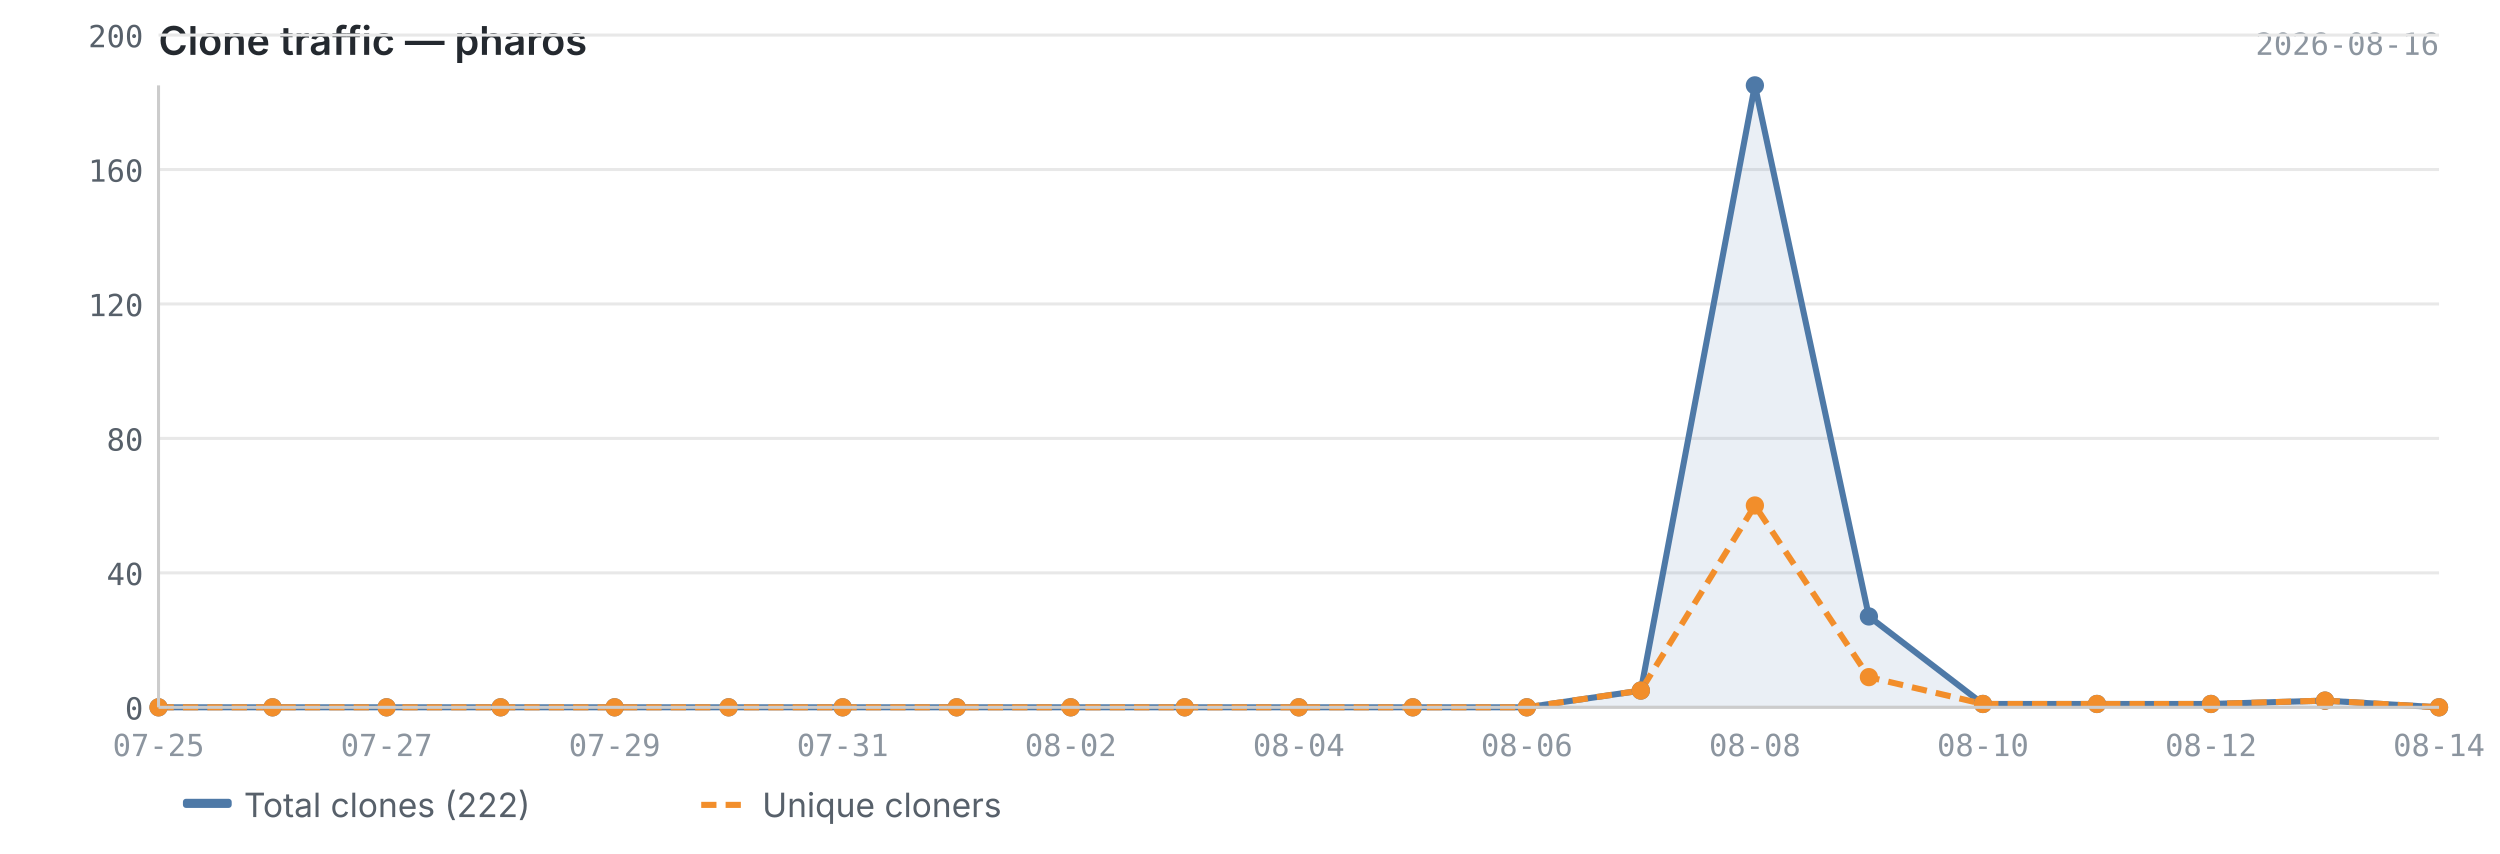
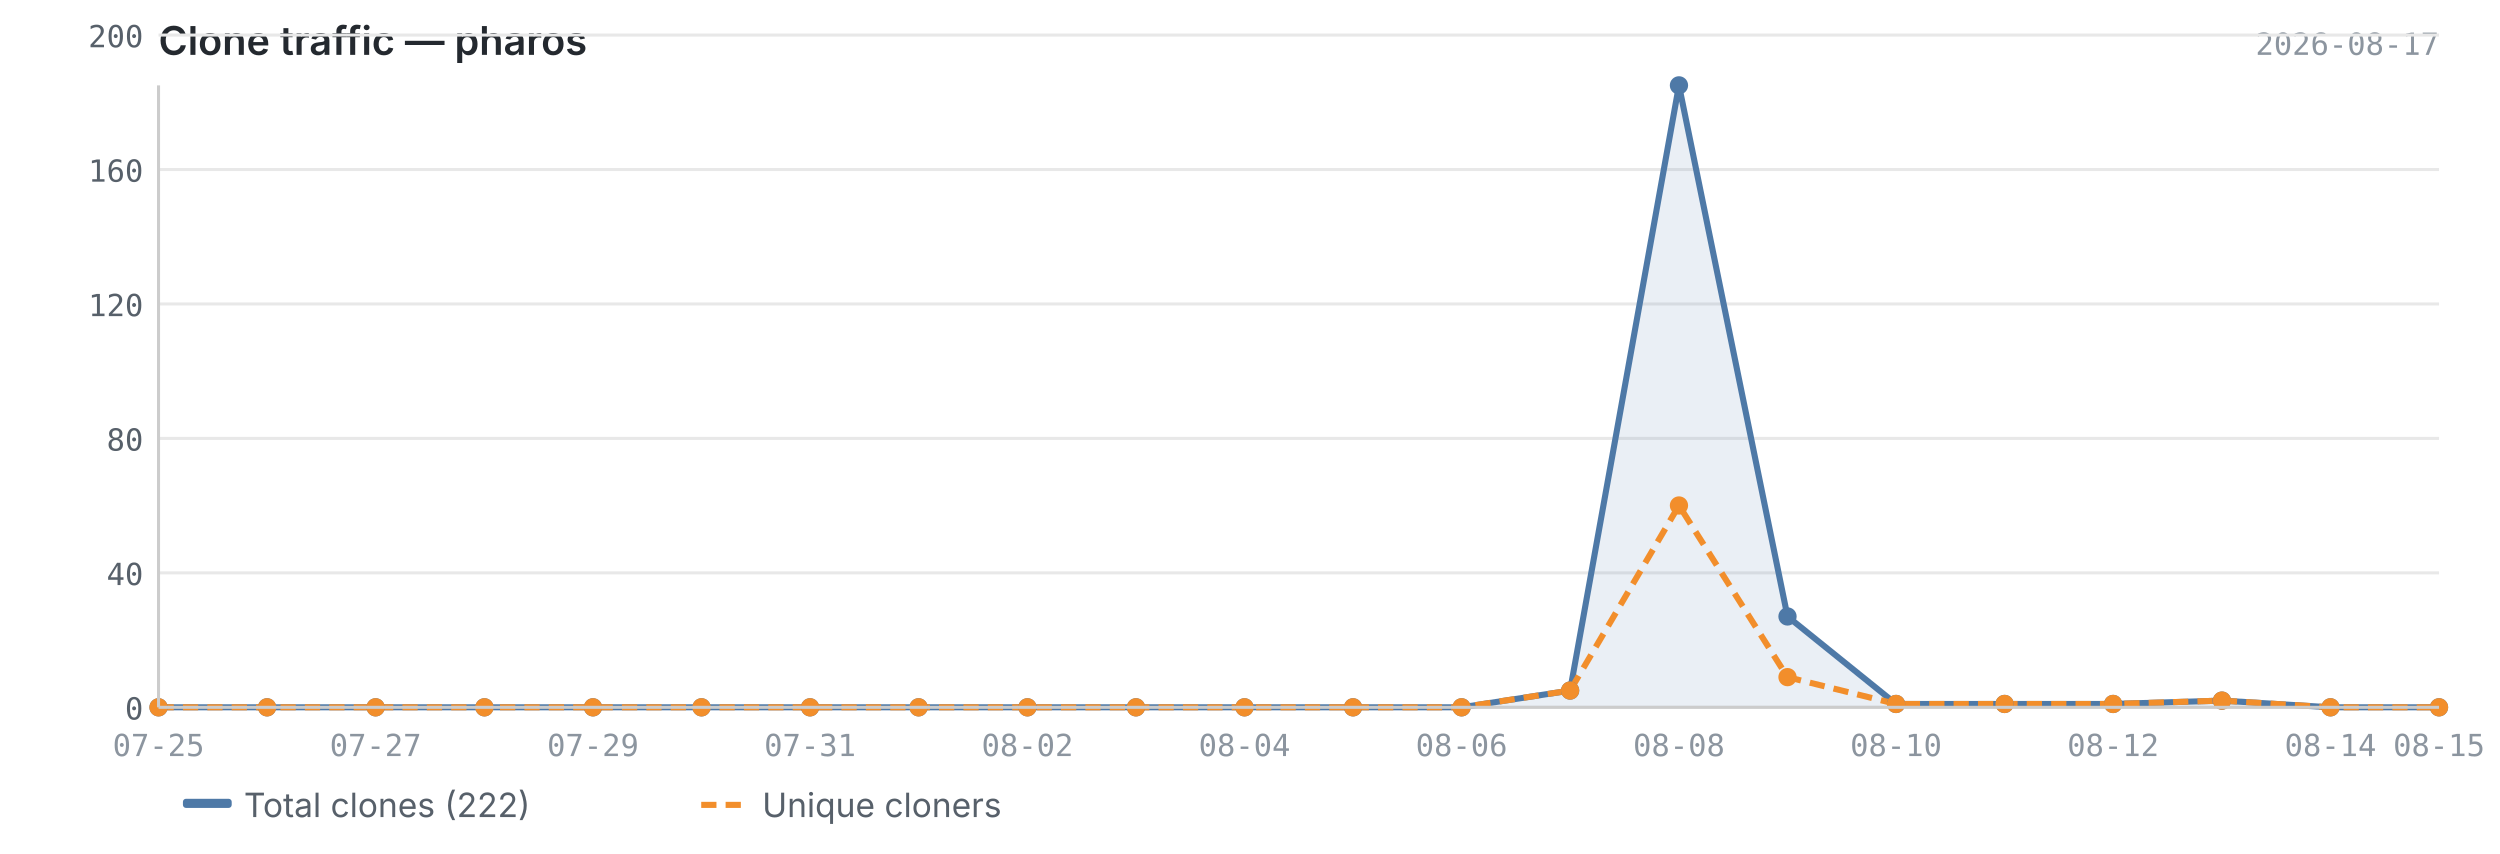
<svg xmlns="http://www.w3.org/2000/svg" viewBox="0 0 820 280" width="820" height="280">
  <text x="52" y="18" font-size="13" font-weight="600" fill="#24292f" font-family="-apple-system, BlinkMacSystemFont, 'Segoe UI', sans-serif">Clone traffic — pharos</text>
-   <text x="800" y="18" font-size="10" fill="#8c959f" font-family="ui-monospace, SFMono-Regular, 'SF Mono', Menlo, monospace" text-anchor="end">2026-08-16</text>
+   <text x="800" y="18" font-size="10" fill="#8c959f" font-family="ui-monospace, SFMono-Regular, 'SF Mono', Menlo, monospace" text-anchor="end">2026-08-17</text>
  <line x1="52" y1="232.0" x2="800" y2="232.0" stroke="#e8e8e8" stroke-width="1" />
  <line x1="52" y1="187.9" x2="800" y2="187.9" stroke="#e8e8e8" stroke-width="1" />
  <line x1="52" y1="143.8" x2="800" y2="143.8" stroke="#e8e8e8" stroke-width="1" />
  <line x1="52" y1="99.7" x2="800" y2="99.7" stroke="#e8e8e8" stroke-width="1" />
  <line x1="52" y1="55.6" x2="800" y2="55.6" stroke="#e8e8e8" stroke-width="1" />
  <line x1="52" y1="11.5" x2="800" y2="11.5" stroke="#e8e8e8" stroke-width="1" />
-   <path d="M52.0,232.0 L52.0,232.0 L89.4,232.0 L126.8,232.0 L164.2,232.0 L201.6,232.0 L239.0,232.0 L276.4,232.0 L313.8,232.0 L351.2,232.0 L388.6,232.0 L426.0,232.0 L463.4,232.0 L500.8,232.0 L538.2,226.5 L575.6,28.0 L613.0,202.2 L650.4,230.9 L687.8,230.9 L725.2,230.9 L762.6,229.8 L800.0,232.0 L800.0,232.0 L52.0,232.0Z" fill="#4e79a7" opacity="0.12" />
-   <polyline points="52.0,232.0 89.4,232.0 126.8,232.0 164.2,232.0 201.6,232.0 239.0,232.0 276.4,232.0 313.8,232.0 351.2,232.0 388.6,232.0 426.0,232.0 463.4,232.0 500.8,232.0 538.2,226.5 575.6,28.0 613.0,202.2 650.4,230.9 687.8,230.9 725.2,230.9 762.6,229.8 800.0,232.0" fill="none" stroke="#4e79a7" stroke-width="2" stroke-linejoin="round" />
-   <polyline points="52.0,232.0 89.4,232.0 126.8,232.0 164.2,232.0 201.6,232.0 239.0,232.0 276.4,232.0 313.8,232.0 351.2,232.0 388.6,232.0 426.0,232.0 463.4,232.0 500.8,232.0 538.2,226.5 575.6,165.8 613.0,222.1 650.4,230.9 687.8,230.9 725.2,230.9 762.6,229.8 800.0,232.0" fill="none" stroke="#f28e2b" stroke-width="2" stroke-linejoin="round" stroke-dasharray="5,3" />
+   <path d="M52.0,232.0 L52.0,232.0 L87.6,232.0 L123.2,232.0 L158.9,232.0 L194.5,232.0 L230.1,232.0 L265.7,232.0 L301.3,232.0 L337.0,232.0 L372.6,232.0 L408.2,232.0 L443.8,232.0 L479.4,232.0 L515.0,226.5 L550.7,28.0 L586.3,202.2 L621.9,230.9 L657.5,230.9 L693.1,230.9 L728.8,229.8 L764.4,232.0 L800.0,232.0 L800.0,232.0 L52.0,232.0Z" fill="#4e79a7" opacity="0.12" />
+   <polyline points="52.0,232.0 87.6,232.0 123.2,232.0 158.9,232.0 194.5,232.0 230.1,232.0 265.7,232.0 301.3,232.0 337.0,232.0 372.6,232.0 408.2,232.0 443.8,232.0 479.4,232.0 515.0,226.5 550.7,28.0 586.3,202.2 621.9,230.9 657.5,230.9 693.1,230.9 728.8,229.8 764.4,232.0 800.0,232.0" fill="none" stroke="#4e79a7" stroke-width="2" stroke-linejoin="round" />
+   <polyline points="52.0,232.0 87.6,232.0 123.2,232.0 158.9,232.0 194.5,232.0 230.1,232.0 265.7,232.0 301.3,232.0 337.0,232.0 372.6,232.0 408.2,232.0 443.8,232.0 479.4,232.0 515.0,226.5 550.7,165.8 586.3,222.1 621.9,230.9 657.5,230.9 693.1,230.9 728.8,229.8 764.4,232.0 800.0,232.0" fill="none" stroke="#f28e2b" stroke-width="2" stroke-linejoin="round" stroke-dasharray="5,3" />
  <circle cx="52.0" cy="232.0" r="3" fill="#4e79a7" />
-   <circle cx="89.4" cy="232.0" r="3" fill="#4e79a7" />
-   <circle cx="126.8" cy="232.0" r="3" fill="#4e79a7" />
-   <circle cx="164.2" cy="232.0" r="3" fill="#4e79a7" />
-   <circle cx="201.6" cy="232.0" r="3" fill="#4e79a7" />
-   <circle cx="239.0" cy="232.0" r="3" fill="#4e79a7" />
-   <circle cx="276.4" cy="232.0" r="3" fill="#4e79a7" />
-   <circle cx="313.8" cy="232.0" r="3" fill="#4e79a7" />
-   <circle cx="351.2" cy="232.0" r="3" fill="#4e79a7" />
-   <circle cx="388.6" cy="232.0" r="3" fill="#4e79a7" />
-   <circle cx="426.0" cy="232.0" r="3" fill="#4e79a7" />
-   <circle cx="463.4" cy="232.0" r="3" fill="#4e79a7" />
-   <circle cx="500.8" cy="232.0" r="3" fill="#4e79a7" />
-   <circle cx="538.2" cy="226.5" r="3" fill="#4e79a7" />
-   <circle cx="575.6" cy="28.0" r="3" fill="#4e79a7" />
-   <circle cx="613.0" cy="202.2" r="3" fill="#4e79a7" />
-   <circle cx="650.4" cy="230.9" r="3" fill="#4e79a7" />
-   <circle cx="687.8" cy="230.9" r="3" fill="#4e79a7" />
-   <circle cx="725.2" cy="230.9" r="3" fill="#4e79a7" />
-   <circle cx="762.6" cy="229.8" r="3" fill="#4e79a7" />
+   <circle cx="87.6" cy="232.0" r="3" fill="#4e79a7" />
+   <circle cx="123.2" cy="232.0" r="3" fill="#4e79a7" />
+   <circle cx="158.9" cy="232.0" r="3" fill="#4e79a7" />
+   <circle cx="194.5" cy="232.0" r="3" fill="#4e79a7" />
+   <circle cx="230.1" cy="232.0" r="3" fill="#4e79a7" />
+   <circle cx="265.7" cy="232.0" r="3" fill="#4e79a7" />
+   <circle cx="301.3" cy="232.0" r="3" fill="#4e79a7" />
+   <circle cx="337.0" cy="232.0" r="3" fill="#4e79a7" />
+   <circle cx="372.6" cy="232.0" r="3" fill="#4e79a7" />
+   <circle cx="408.2" cy="232.0" r="3" fill="#4e79a7" />
+   <circle cx="443.8" cy="232.0" r="3" fill="#4e79a7" />
+   <circle cx="479.4" cy="232.0" r="3" fill="#4e79a7" />
+   <circle cx="515.0" cy="226.5" r="3" fill="#4e79a7" />
+   <circle cx="550.7" cy="28.0" r="3" fill="#4e79a7" />
+   <circle cx="586.3" cy="202.2" r="3" fill="#4e79a7" />
+   <circle cx="621.9" cy="230.9" r="3" fill="#4e79a7" />
+   <circle cx="657.5" cy="230.9" r="3" fill="#4e79a7" />
+   <circle cx="693.1" cy="230.9" r="3" fill="#4e79a7" />
+   <circle cx="728.8" cy="229.8" r="3" fill="#4e79a7" />
+   <circle cx="764.4" cy="232.0" r="3" fill="#4e79a7" />
  <circle cx="800.0" cy="232.0" r="3" fill="#4e79a7" />
  <circle cx="52.0" cy="232.0" r="3" fill="#f28e2b" />
-   <circle cx="89.4" cy="232.0" r="3" fill="#f28e2b" />
-   <circle cx="126.8" cy="232.0" r="3" fill="#f28e2b" />
-   <circle cx="164.2" cy="232.0" r="3" fill="#f28e2b" />
-   <circle cx="201.6" cy="232.0" r="3" fill="#f28e2b" />
-   <circle cx="239.0" cy="232.0" r="3" fill="#f28e2b" />
-   <circle cx="276.4" cy="232.0" r="3" fill="#f28e2b" />
-   <circle cx="313.8" cy="232.0" r="3" fill="#f28e2b" />
-   <circle cx="351.2" cy="232.0" r="3" fill="#f28e2b" />
-   <circle cx="388.6" cy="232.0" r="3" fill="#f28e2b" />
-   <circle cx="426.0" cy="232.0" r="3" fill="#f28e2b" />
-   <circle cx="463.4" cy="232.0" r="3" fill="#f28e2b" />
-   <circle cx="500.8" cy="232.0" r="3" fill="#f28e2b" />
-   <circle cx="538.2" cy="226.5" r="3" fill="#f28e2b" />
-   <circle cx="575.6" cy="165.8" r="3" fill="#f28e2b" />
-   <circle cx="613.0" cy="222.1" r="3" fill="#f28e2b" />
-   <circle cx="650.4" cy="230.9" r="3" fill="#f28e2b" />
-   <circle cx="687.8" cy="230.9" r="3" fill="#f28e2b" />
-   <circle cx="725.2" cy="230.9" r="3" fill="#f28e2b" />
-   <circle cx="762.6" cy="229.8" r="3" fill="#f28e2b" />
+   <circle cx="87.6" cy="232.0" r="3" fill="#f28e2b" />
+   <circle cx="123.2" cy="232.0" r="3" fill="#f28e2b" />
+   <circle cx="158.9" cy="232.0" r="3" fill="#f28e2b" />
+   <circle cx="194.5" cy="232.0" r="3" fill="#f28e2b" />
+   <circle cx="230.1" cy="232.0" r="3" fill="#f28e2b" />
+   <circle cx="265.7" cy="232.0" r="3" fill="#f28e2b" />
+   <circle cx="301.3" cy="232.0" r="3" fill="#f28e2b" />
+   <circle cx="337.0" cy="232.0" r="3" fill="#f28e2b" />
+   <circle cx="372.6" cy="232.0" r="3" fill="#f28e2b" />
+   <circle cx="408.2" cy="232.0" r="3" fill="#f28e2b" />
+   <circle cx="443.8" cy="232.0" r="3" fill="#f28e2b" />
+   <circle cx="479.4" cy="232.0" r="3" fill="#f28e2b" />
+   <circle cx="515.0" cy="226.5" r="3" fill="#f28e2b" />
+   <circle cx="550.7" cy="165.8" r="3" fill="#f28e2b" />
+   <circle cx="586.3" cy="222.1" r="3" fill="#f28e2b" />
+   <circle cx="621.9" cy="230.9" r="3" fill="#f28e2b" />
+   <circle cx="657.5" cy="230.9" r="3" fill="#f28e2b" />
+   <circle cx="693.1" cy="230.9" r="3" fill="#f28e2b" />
+   <circle cx="728.8" cy="229.8" r="3" fill="#f28e2b" />
+   <circle cx="764.4" cy="232.0" r="3" fill="#f28e2b" />
  <circle cx="800.0" cy="232.0" r="3" fill="#f28e2b" />
  <line x1="52" y1="28" x2="52" y2="232" stroke="#cccccc" stroke-width="1" />
  <line x1="52" y1="232" x2="800" y2="232" stroke="#cccccc" stroke-width="1" />
  <text x="47" y="236.0" text-anchor="end" font-size="10" fill="#57606a" font-family="ui-monospace, SFMono-Regular, 'SF Mono', Menlo, monospace">0</text>
  <text x="47" y="191.9" text-anchor="end" font-size="10" fill="#57606a" font-family="ui-monospace, SFMono-Regular, 'SF Mono', Menlo, monospace">40</text>
  <text x="47" y="147.8" text-anchor="end" font-size="10" fill="#57606a" font-family="ui-monospace, SFMono-Regular, 'SF Mono', Menlo, monospace">80</text>
  <text x="47" y="103.7" text-anchor="end" font-size="10" fill="#57606a" font-family="ui-monospace, SFMono-Regular, 'SF Mono', Menlo, monospace">120</text>
  <text x="47" y="59.6" text-anchor="end" font-size="10" fill="#57606a" font-family="ui-monospace, SFMono-Regular, 'SF Mono', Menlo, monospace">160</text>
  <text x="47" y="15.5" text-anchor="end" font-size="10" fill="#57606a" font-family="ui-monospace, SFMono-Regular, 'SF Mono', Menlo, monospace">200</text>
  <text x="52.0" y="248" text-anchor="middle" font-size="10" fill="#8c959f" font-family="ui-monospace, SFMono-Regular, 'SF Mono', Menlo, monospace">07-25</text>
-   <text x="126.8" y="248" text-anchor="middle" font-size="10" fill="#8c959f" font-family="ui-monospace, SFMono-Regular, 'SF Mono', Menlo, monospace">07-27</text>
-   <text x="201.6" y="248" text-anchor="middle" font-size="10" fill="#8c959f" font-family="ui-monospace, SFMono-Regular, 'SF Mono', Menlo, monospace">07-29</text>
-   <text x="276.4" y="248" text-anchor="middle" font-size="10" fill="#8c959f" font-family="ui-monospace, SFMono-Regular, 'SF Mono', Menlo, monospace">07-31</text>
-   <text x="351.2" y="248" text-anchor="middle" font-size="10" fill="#8c959f" font-family="ui-monospace, SFMono-Regular, 'SF Mono', Menlo, monospace">08-02</text>
-   <text x="426.0" y="248" text-anchor="middle" font-size="10" fill="#8c959f" font-family="ui-monospace, SFMono-Regular, 'SF Mono', Menlo, monospace">08-04</text>
-   <text x="500.8" y="248" text-anchor="middle" font-size="10" fill="#8c959f" font-family="ui-monospace, SFMono-Regular, 'SF Mono', Menlo, monospace">08-06</text>
-   <text x="575.6" y="248" text-anchor="middle" font-size="10" fill="#8c959f" font-family="ui-monospace, SFMono-Regular, 'SF Mono', Menlo, monospace">08-08</text>
-   <text x="650.4" y="248" text-anchor="middle" font-size="10" fill="#8c959f" font-family="ui-monospace, SFMono-Regular, 'SF Mono', Menlo, monospace">08-10</text>
-   <text x="725.2" y="248" text-anchor="middle" font-size="10" fill="#8c959f" font-family="ui-monospace, SFMono-Regular, 'SF Mono', Menlo, monospace">08-12</text>
-   <text x="800.0" y="248" text-anchor="middle" font-size="10" fill="#8c959f" font-family="ui-monospace, SFMono-Regular, 'SF Mono', Menlo, monospace">08-14</text>
+   <text x="123.2" y="248" text-anchor="middle" font-size="10" fill="#8c959f" font-family="ui-monospace, SFMono-Regular, 'SF Mono', Menlo, monospace">07-27</text>
+   <text x="194.5" y="248" text-anchor="middle" font-size="10" fill="#8c959f" font-family="ui-monospace, SFMono-Regular, 'SF Mono', Menlo, monospace">07-29</text>
+   <text x="265.7" y="248" text-anchor="middle" font-size="10" fill="#8c959f" font-family="ui-monospace, SFMono-Regular, 'SF Mono', Menlo, monospace">07-31</text>
+   <text x="337.0" y="248" text-anchor="middle" font-size="10" fill="#8c959f" font-family="ui-monospace, SFMono-Regular, 'SF Mono', Menlo, monospace">08-02</text>
+   <text x="408.2" y="248" text-anchor="middle" font-size="10" fill="#8c959f" font-family="ui-monospace, SFMono-Regular, 'SF Mono', Menlo, monospace">08-04</text>
+   <text x="479.4" y="248" text-anchor="middle" font-size="10" fill="#8c959f" font-family="ui-monospace, SFMono-Regular, 'SF Mono', Menlo, monospace">08-06</text>
+   <text x="550.7" y="248" text-anchor="middle" font-size="10" fill="#8c959f" font-family="ui-monospace, SFMono-Regular, 'SF Mono', Menlo, monospace">08-08</text>
+   <text x="621.9" y="248" text-anchor="middle" font-size="10" fill="#8c959f" font-family="ui-monospace, SFMono-Regular, 'SF Mono', Menlo, monospace">08-10</text>
+   <text x="693.1" y="248" text-anchor="middle" font-size="10" fill="#8c959f" font-family="ui-monospace, SFMono-Regular, 'SF Mono', Menlo, monospace">08-12</text>
+   <text x="764.4" y="248" text-anchor="middle" font-size="10" fill="#8c959f" font-family="ui-monospace, SFMono-Regular, 'SF Mono', Menlo, monospace">08-14</text>
+   <text x="800.0" y="248" text-anchor="middle" font-size="10" fill="#8c959f" font-family="ui-monospace, SFMono-Regular, 'SF Mono', Menlo, monospace">08-15</text>
  <rect x="60" y="262" width="16" height="3" fill="#4e79a7" rx="1" />
  <text x="80" y="268" font-size="11" fill="#57606a" font-family="-apple-system, BlinkMacSystemFont, 'Segoe UI', sans-serif">Total clones (222)</text>
  <line x1="230" y1="264" x2="246" y2="264" stroke="#f28e2b" stroke-width="2" stroke-dasharray="5,3" />
  <text x="250" y="268" font-size="11" fill="#57606a" font-family="-apple-system, BlinkMacSystemFont, 'Segoe UI', sans-serif">Unique cloners</text>
</svg>
